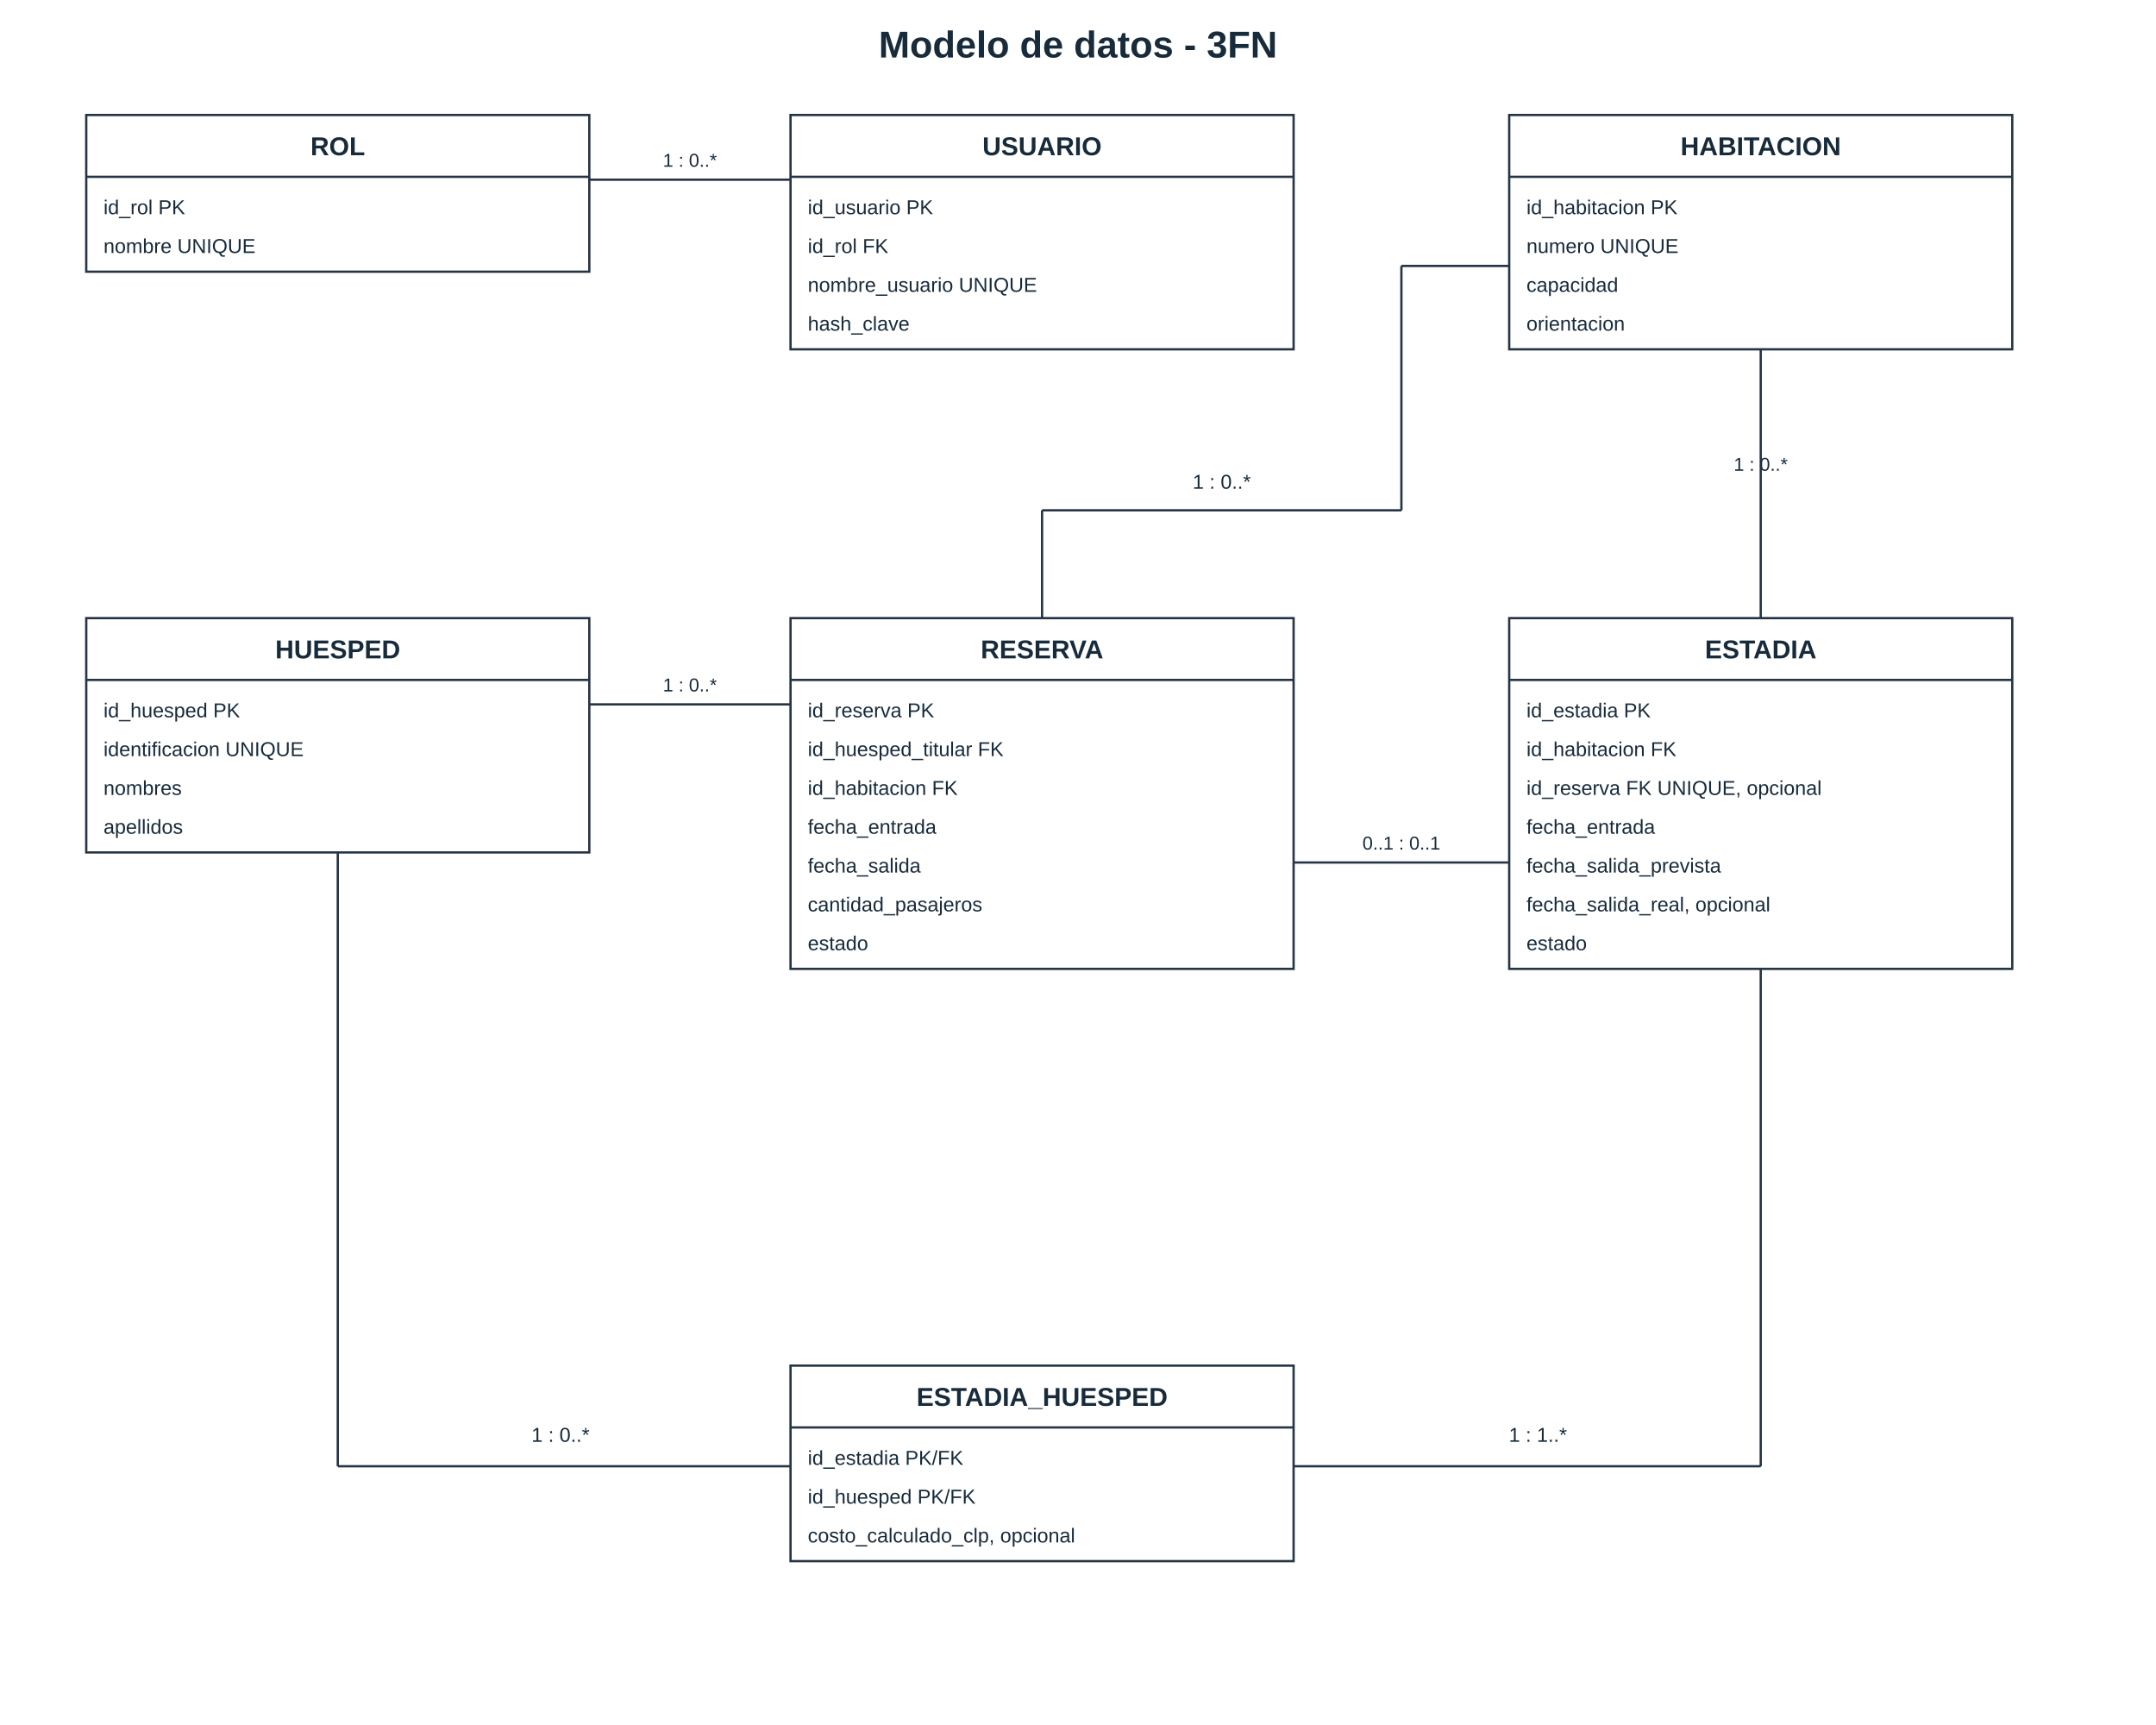
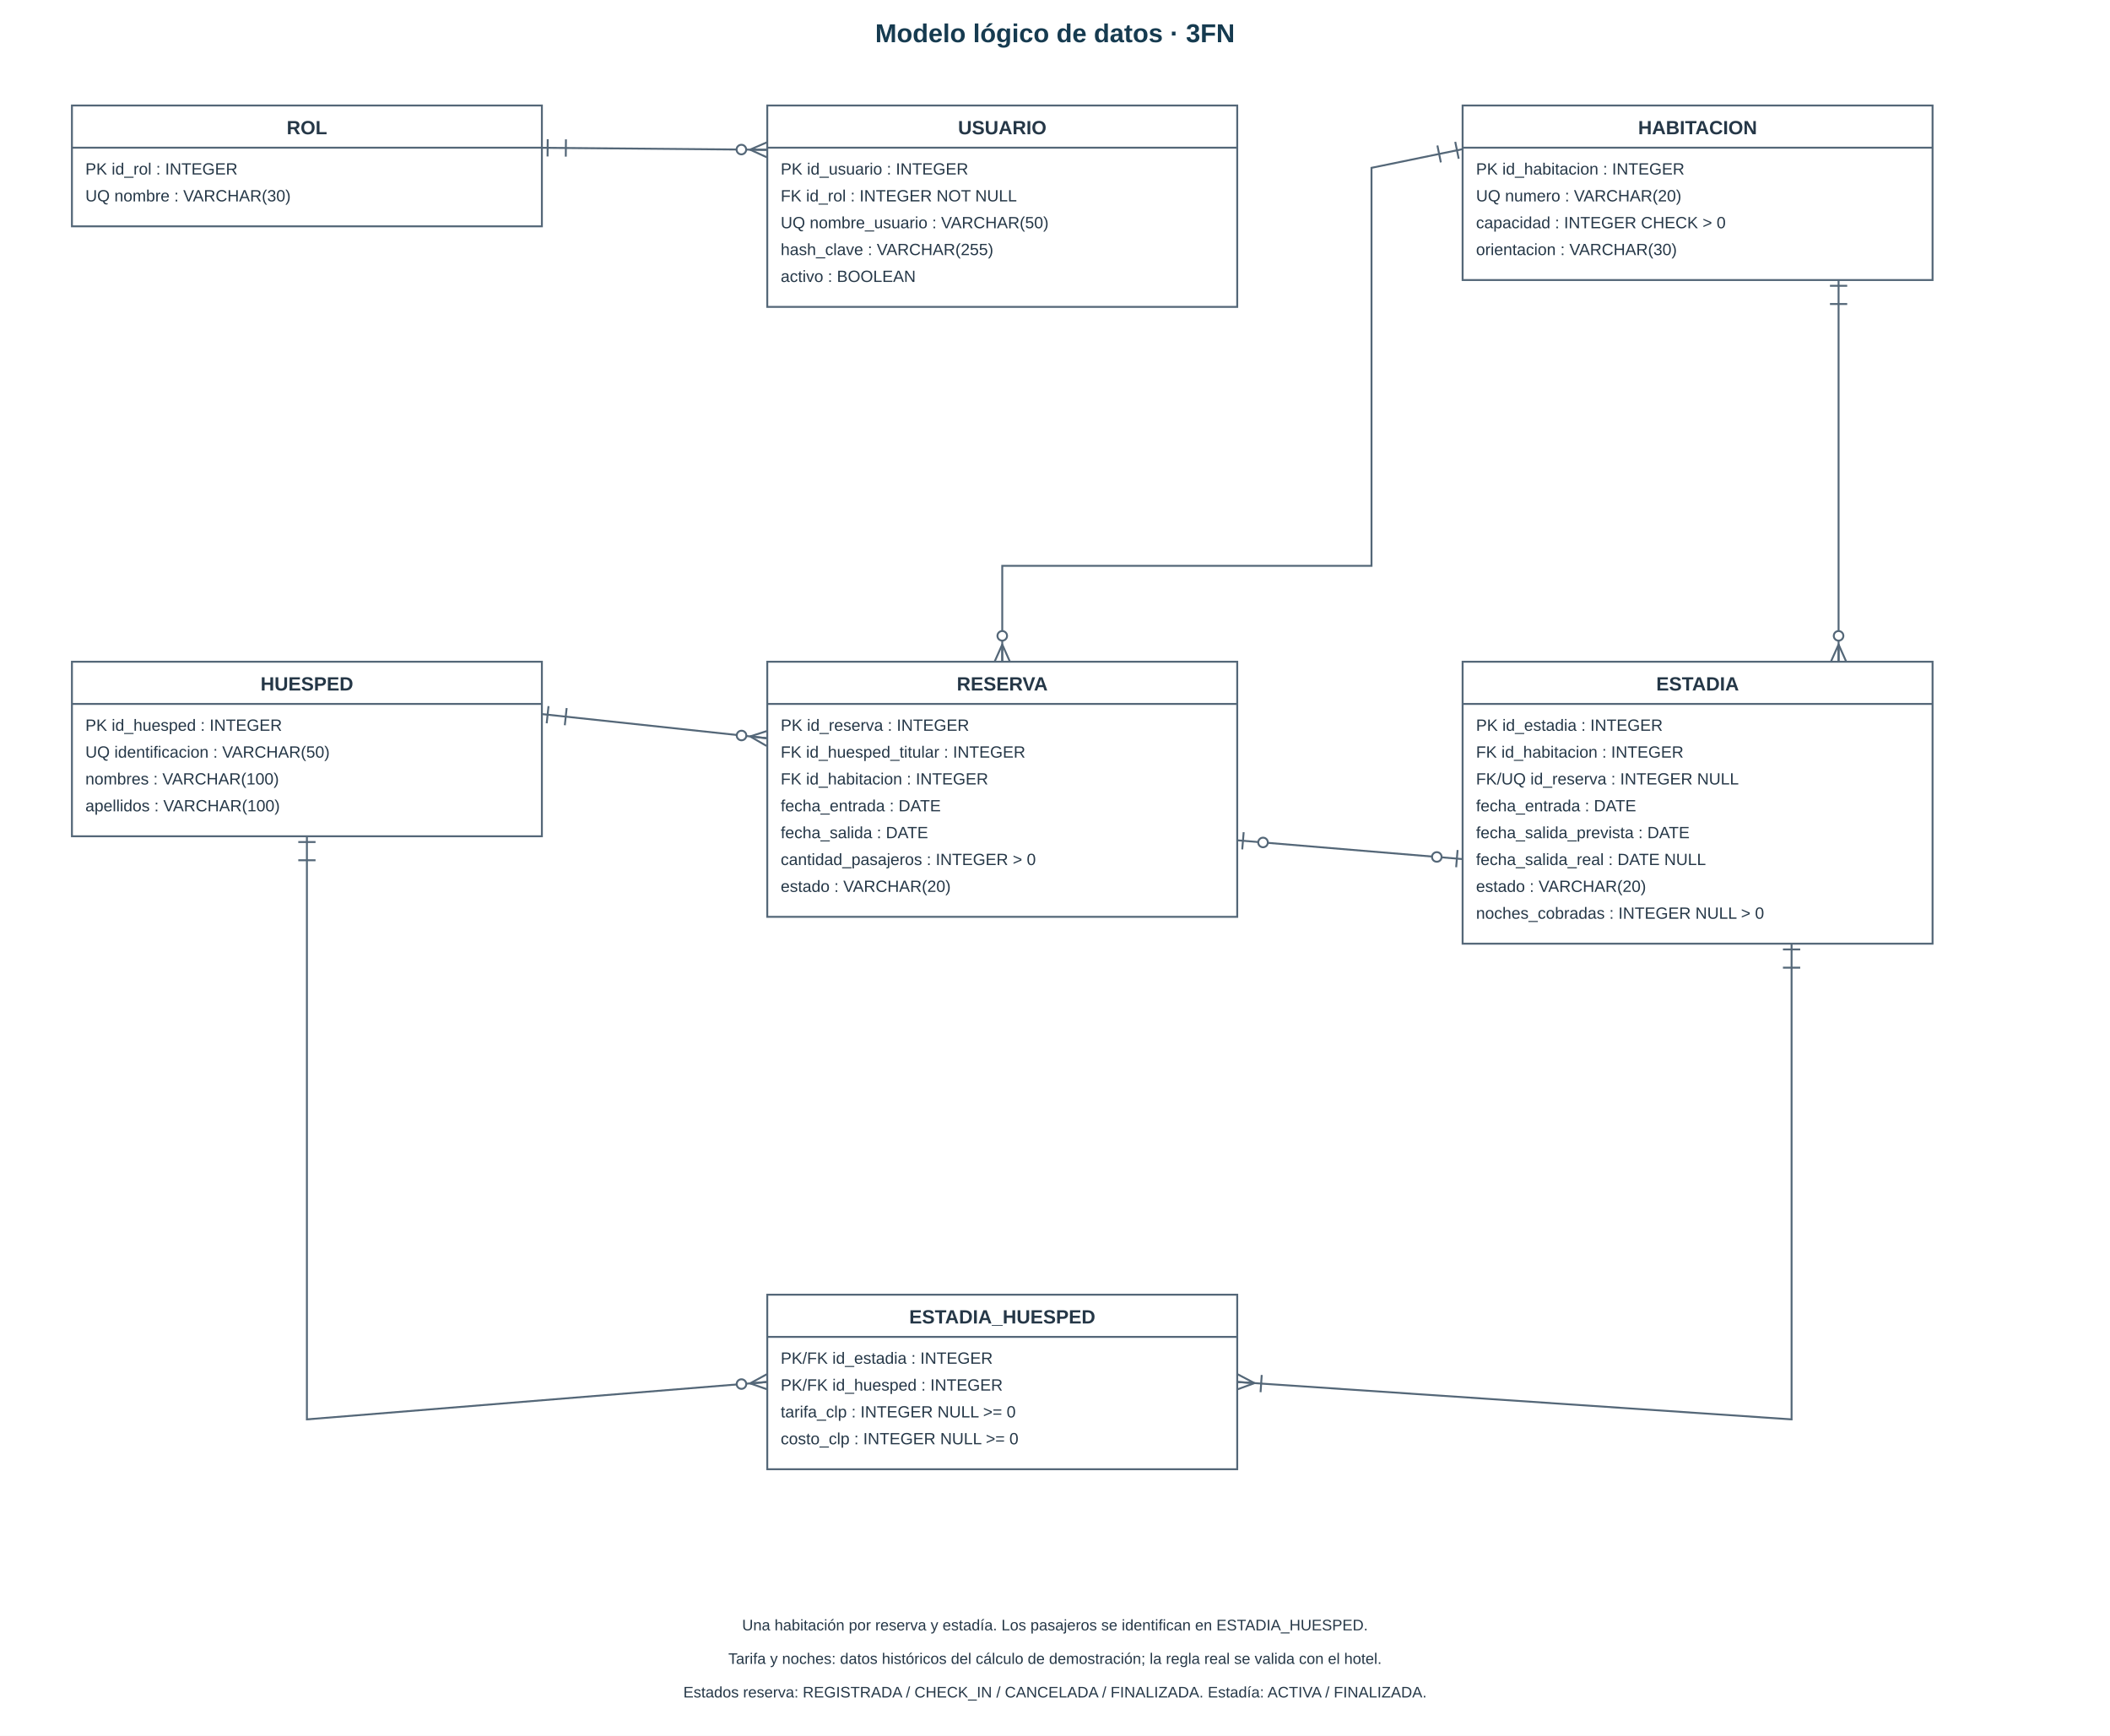
- <svg xmlns="http://www.w3.org/2000/svg" width="1500" height="1200" viewBox="0 0 1500 1200">
-   <defs>
-     <marker id="arrow" markerWidth="10" markerHeight="10" refX="9" refY="5" orient="auto">
-       <path d="M1,1 L9,5 L1,9" fill="none" stroke="#263545" />
-     </marker>
-   </defs>
+ <svg xmlns="http://www.w3.org/2000/svg" width="2200" height="1810" viewBox="0 0 2200 1810">
  <rect width="100%" height="100%" fill="white" />
-   <g font-family="Arial, sans-serif" fill="#182b3b">
-     <text x="750" y="40" font-size="26" text-anchor="middle" font-weight="bold">Modelo de datos - 3FN</text>
-     <rect x="60" y="80" width="350" height="109" fill="#ffffff" stroke="#263545" stroke-width="1.6" />
-     <text x="235" y="108" font-size="18" text-anchor="middle" font-weight="bold">ROL</text>
-     <path d="M60,123 L410,123" fill="none" stroke="#263545" stroke-width="1.6" />
-     <text x="72" y="149" font-size="14" text-anchor="start" font-weight="normal">id_rol PK</text>
-     <text x="72" y="176" font-size="14" text-anchor="start" font-weight="normal">nombre UNIQUE</text>
-     <rect x="550" y="80" width="350" height="163" fill="#ffffff" stroke="#263545" stroke-width="1.6" />
-     <text x="725" y="108" font-size="18" text-anchor="middle" font-weight="bold">USUARIO</text>
-     <path d="M550,123 L900,123" fill="none" stroke="#263545" stroke-width="1.6" />
-     <text x="562" y="149" font-size="14" text-anchor="start" font-weight="normal">id_usuario PK</text>
-     <text x="562" y="176" font-size="14" text-anchor="start" font-weight="normal">id_rol FK</text>
-     <text x="562" y="203" font-size="14" text-anchor="start" font-weight="normal">nombre_usuario UNIQUE</text>
-     <text x="562" y="230" font-size="14" text-anchor="start" font-weight="normal">hash_clave</text>
-     <rect x="1050" y="80" width="350" height="163" fill="#ffffff" stroke="#263545" stroke-width="1.6" />
-     <text x="1225" y="108" font-size="18" text-anchor="middle" font-weight="bold">HABITACION</text>
-     <path d="M1050,123 L1400,123" fill="none" stroke="#263545" stroke-width="1.6" />
-     <text x="1062" y="149" font-size="14" text-anchor="start" font-weight="normal">id_habitacion PK</text>
-     <text x="1062" y="176" font-size="14" text-anchor="start" font-weight="normal">numero UNIQUE</text>
-     <text x="1062" y="203" font-size="14" text-anchor="start" font-weight="normal">capacidad</text>
-     <text x="1062" y="230" font-size="14" text-anchor="start" font-weight="normal">orientacion</text>
-     <rect x="60" y="430" width="350" height="163" fill="#ffffff" stroke="#263545" stroke-width="1.6" />
-     <text x="235" y="458" font-size="18" text-anchor="middle" font-weight="bold">HUESPED</text>
-     <path d="M60,473 L410,473" fill="none" stroke="#263545" stroke-width="1.6" />
-     <text x="72" y="499" font-size="14" text-anchor="start" font-weight="normal">id_huesped PK</text>
-     <text x="72" y="526" font-size="14" text-anchor="start" font-weight="normal">identificacion UNIQUE</text>
-     <text x="72" y="553" font-size="14" text-anchor="start" font-weight="normal">nombres</text>
-     <text x="72" y="580" font-size="14" text-anchor="start" font-weight="normal">apellidos</text>
-     <rect x="550" y="430" width="350" height="244" fill="#ffffff" stroke="#263545" stroke-width="1.6" />
-     <text x="725" y="458" font-size="18" text-anchor="middle" font-weight="bold">RESERVA</text>
-     <path d="M550,473 L900,473" fill="none" stroke="#263545" stroke-width="1.6" />
-     <text x="562" y="499" font-size="14" text-anchor="start" font-weight="normal">id_reserva PK</text>
-     <text x="562" y="526" font-size="14" text-anchor="start" font-weight="normal">id_huesped_titular FK</text>
-     <text x="562" y="553" font-size="14" text-anchor="start" font-weight="normal">id_habitacion FK</text>
-     <text x="562" y="580" font-size="14" text-anchor="start" font-weight="normal">fecha_entrada</text>
-     <text x="562" y="607" font-size="14" text-anchor="start" font-weight="normal">fecha_salida</text>
-     <text x="562" y="634" font-size="14" text-anchor="start" font-weight="normal">cantidad_pasajeros</text>
-     <text x="562" y="661" font-size="14" text-anchor="start" font-weight="normal">estado</text>
-     <rect x="1050" y="430" width="350" height="244" fill="#ffffff" stroke="#263545" stroke-width="1.6" />
-     <text x="1225" y="458" font-size="18" text-anchor="middle" font-weight="bold">ESTADIA</text>
-     <path d="M1050,473 L1400,473" fill="none" stroke="#263545" stroke-width="1.6" />
-     <text x="1062" y="499" font-size="14" text-anchor="start" font-weight="normal">id_estadia PK</text>
-     <text x="1062" y="526" font-size="14" text-anchor="start" font-weight="normal">id_habitacion FK</text>
-     <text x="1062" y="553" font-size="14" text-anchor="start" font-weight="normal">id_reserva FK UNIQUE, opcional</text>
-     <text x="1062" y="580" font-size="14" text-anchor="start" font-weight="normal">fecha_entrada</text>
-     <text x="1062" y="607" font-size="14" text-anchor="start" font-weight="normal">fecha_salida_prevista</text>
-     <text x="1062" y="634" font-size="14" text-anchor="start" font-weight="normal">fecha_salida_real, opcional</text>
-     <text x="1062" y="661" font-size="14" text-anchor="start" font-weight="normal">estado</text>
-     <rect x="550" y="950" width="350" height="136" fill="#ffffff" stroke="#263545" stroke-width="1.6" />
-     <text x="725" y="978" font-size="18" text-anchor="middle" font-weight="bold">ESTADIA_HUESPED</text>
-     <path d="M550,993 L900,993" fill="none" stroke="#263545" stroke-width="1.6" />
-     <text x="562" y="1019" font-size="14" text-anchor="start" font-weight="normal">id_estadia PK/FK</text>
-     <text x="562" y="1046" font-size="14" text-anchor="start" font-weight="normal">id_huesped PK/FK</text>
-     <text x="562" y="1073" font-size="14" text-anchor="start" font-weight="normal">costo_calculado_clp, opcional</text>
-     <path d="M410,125 L550,125" fill="none" stroke="#263545" stroke-width="1.6" />
-     <text x="480.0" y="116.0" font-size="13" text-anchor="middle" font-weight="normal">1 : 0..*</text>
-     <path d="M1050,185 L975,185" fill="none" stroke="#263545" stroke-width="1.6" />
-     <path d="M975,185 L975,355" fill="none" stroke="#263545" stroke-width="1.6" />
-     <path d="M975,355 L725,355" fill="none" stroke="#263545" stroke-width="1.6" />
-     <path d="M725,355 L725,430" fill="none" stroke="#263545" stroke-width="1.6" />
-     <text x="850" y="340" font-size="14" text-anchor="middle" font-weight="normal">1 : 0..*</text>
-     <path d="M1225,243 L1225,430" fill="none" stroke="#263545" stroke-width="1.6" />
-     <text x="1225.0" y="327.5" font-size="13" text-anchor="middle" font-weight="normal">1 : 0..*</text>
-     <path d="M410,490 L550,490" fill="none" stroke="#263545" stroke-width="1.6" />
-     <text x="480.0" y="481.0" font-size="13" text-anchor="middle" font-weight="normal">1 : 0..*</text>
-     <path d="M900,600 L1050,600" fill="none" stroke="#263545" stroke-width="1.6" />
-     <text x="975.0" y="591.0" font-size="13" text-anchor="middle" font-weight="normal">0..1 : 0..1</text>
-     <path d="M235,593 L235,1020" fill="none" stroke="#263545" stroke-width="1.6" />
-     <path d="M235,1020 L550,1020" fill="none" stroke="#263545" stroke-width="1.6" />
-     <text x="390" y="1003" font-size="14" text-anchor="middle" font-weight="normal">1 : 0..*</text>
-     <path d="M1225,674 L1225,1020" fill="none" stroke="#263545" stroke-width="1.6" />
-     <path d="M1225,1020 L900,1020" fill="none" stroke="#263545" stroke-width="1.6" />
-     <text x="1070" y="1003" font-size="14" text-anchor="middle" font-weight="normal">1 : 1..*</text>
+   <g font-family="Arial,sans-serif">
+     <text x="1100.0" y="44" font-size="27" text-anchor="middle" fill="#163b50" font-weight="bold">Modelo lógico de datos · 3FN</text>
+     <path d="M565,154.1 L800,156.2" fill="none" stroke="#546778" stroke-width="2" />
+     <path d="M571.08,145.154 L570.919,163.153" fill="none" stroke="#546778" stroke-width="2" />
+     <path d="M590.079,145.324 L589.919,163.323" fill="none" stroke="#546778" stroke-width="2" />
+     <path d="M782.001,156.039 L799.929,164.2" fill="none" stroke="#546778" stroke-width="2" />
+     <path d="M782.001,156.039 L800,156.2" fill="none" stroke="#546778" stroke-width="2" />
+     <path d="M782.001,156.039 L800.071,148.2" fill="none" stroke="#546778" stroke-width="2" />
+     <ellipse cx="773.001" cy="155.959" rx="5.0" ry="5.0" fill="#ffffff" stroke="#546778" stroke-width="2" />
+     <path d="M1917.0,292 L1917.0,690" fill="none" stroke="#546778" stroke-width="2" />
+     <path d="M1926.0,298.0 L1908.0,298.0" fill="none" stroke="#546778" stroke-width="2" />
+     <path d="M1926.0,317.0 L1908.0,317.0" fill="none" stroke="#546778" stroke-width="2" />
+     <path d="M1917.0,672.0 L1909.0,690.0" fill="none" stroke="#546778" stroke-width="2" />
+     <path d="M1917.0,672.0 L1917.0,690" fill="none" stroke="#546778" stroke-width="2" />
+     <path d="M1917.0,672.0 L1925.0,690.0" fill="none" stroke="#546778" stroke-width="2" />
+     <ellipse cx="1917.0" cy="663.0" rx="5.0" ry="5.0" fill="#ffffff" stroke="#546778" stroke-width="2" />
+     <path d="M1525,155.5 L1430,175 L1430,590 L1045,590 L1045.0,690" fill="none" stroke="#546778" stroke-width="2" />
+     <path d="M1520.932,165.523 L1517.313,147.89" fill="none" stroke="#546778" stroke-width="2" />
+     <path d="M1502.32,169.343 L1498.701,151.711" fill="none" stroke="#546778" stroke-width="2" />
+     <path d="M1045.0,672.0 L1037.0,690.0" fill="none" stroke="#546778" stroke-width="2" />
+     <path d="M1045.0,672.0 L1045.0,690" fill="none" stroke="#546778" stroke-width="2" />
+     <path d="M1045.0,672.0 L1053.0,690.0" fill="none" stroke="#546778" stroke-width="2" />
+     <ellipse cx="1045.0" cy="663.0" rx="5.0" ry="5.0" fill="#ffffff" stroke="#546778" stroke-width="2" />
+     <path d="M565,744.6 L800,769.8" fill="none" stroke="#546778" stroke-width="2" />
+     <path d="M571.925,736.291 L570.006,754.188" fill="none" stroke="#546778" stroke-width="2" />
+     <path d="M590.817,738.317 L588.898,756.214" fill="none" stroke="#546778" stroke-width="2" />
+     <path d="M782.103,767.881 L799.147,777.754" fill="none" stroke="#546778" stroke-width="2" />
+     <path d="M782.103,767.881 L800,769.8" fill="none" stroke="#546778" stroke-width="2" />
+     <path d="M782.103,767.881 L800.853,761.846" fill="none" stroke="#546778" stroke-width="2" />
+     <ellipse cx="773.154" cy="766.921" rx="5.0" ry="5.0" fill="#ffffff" stroke="#546778" stroke-width="2" />
+     <path d="M1290,876.2 L1525,895.8" fill="none" stroke="#546778" stroke-width="2" />
+     <path d="M1296.727,867.73 L1295.231,885.668" fill="none" stroke="#546778" stroke-width="2" />
+     <ellipse cx="1316.907" cy="878.444" rx="5.0" ry="5.0" fill="#ffffff" stroke="#546778" stroke-width="2" />
+     <path d="M1518.273,904.27 L1519.769,886.332" fill="none" stroke="#546778" stroke-width="2" />
+     <ellipse cx="1498.093" cy="893.556" rx="5.0" ry="5.0" fill="#ffffff" stroke="#546778" stroke-width="2" />
+     <path d="M320.0,872 L320,1480 L800,1441.0" fill="none" stroke="#546778" stroke-width="2" />
+     <path d="M329.0,878.0 L311.0,878.0" fill="none" stroke="#546778" stroke-width="2" />
+     <path d="M329.0,897.0 L311.0,897.0" fill="none" stroke="#546778" stroke-width="2" />
+     <path d="M782.059,1442.458 L800.648,1448.974" fill="none" stroke="#546778" stroke-width="2" />
+     <path d="M782.059,1442.458 L800,1441.0" fill="none" stroke="#546778" stroke-width="2" />
+     <path d="M782.059,1442.458 L799.352,1433.026" fill="none" stroke="#546778" stroke-width="2" />
+     <ellipse cx="773.089" cy="1443.187" rx="5.0" ry="5.0" fill="#ffffff" stroke="#546778" stroke-width="2" />
+     <path d="M1868.0,984 L1868,1480 L1290,1441.0" fill="none" stroke="#546778" stroke-width="2" />
+     <path d="M1877.0,990.0 L1859.0,990.0" fill="none" stroke="#546778" stroke-width="2" />
+     <path d="M1877.0,1009.0 L1859.0,1009.0" fill="none" stroke="#546778" stroke-width="2" />
+     <path d="M1307.959,1442.212 L1290.539,1433.018" fill="none" stroke="#546778" stroke-width="2" />
+     <path d="M1307.959,1442.212 L1290,1441.0" fill="none" stroke="#546778" stroke-width="2" />
+     <path d="M1307.959,1442.212 L1289.461,1448.982" fill="none" stroke="#546778" stroke-width="2" />
+     <path d="M1315.549,1433.703 L1314.337,1451.663" fill="none" stroke="#546778" stroke-width="2" />
+     <path d="M75,110 L565,110 L565,236 L75,236 Z" fill="#ffffff" stroke="#546778" stroke-width="2" />
+     <path d="M75,154 L565,154" fill="none" stroke="#546778" stroke-width="2" />
+     <text x="320.0" y="140" font-size="20" text-anchor="middle" fill="#253747" font-weight="bold">ROL</text>
+     <text x="89" y="182" font-size="17" text-anchor="start" fill="#253747" font-weight="normal">PK id_rol : INTEGER</text>
+     <text x="89" y="210" font-size="17" text-anchor="start" fill="#253747" font-weight="normal">UQ nombre : VARCHAR(30)</text>
+     <path d="M800,110 L1290,110 L1290,320 L800,320 Z" fill="#ffffff" stroke="#546778" stroke-width="2" />
+     <path d="M800,154 L1290,154" fill="none" stroke="#546778" stroke-width="2" />
+     <text x="1045.0" y="140" font-size="20" text-anchor="middle" fill="#253747" font-weight="bold">USUARIO</text>
+     <text x="814" y="182" font-size="17" text-anchor="start" fill="#253747" font-weight="normal">PK id_usuario : INTEGER</text>
+     <text x="814" y="210" font-size="17" text-anchor="start" fill="#253747" font-weight="normal">FK id_rol : INTEGER NOT NULL</text>
+     <text x="814" y="238" font-size="17" text-anchor="start" fill="#253747" font-weight="normal">UQ nombre_usuario : VARCHAR(50)</text>
+     <text x="814" y="266" font-size="17" text-anchor="start" fill="#253747" font-weight="normal">hash_clave : VARCHAR(255)</text>
+     <text x="814" y="294" font-size="17" text-anchor="start" fill="#253747" font-weight="normal">activo : BOOLEAN</text>
+     <path d="M1525,110 L2015,110 L2015,292 L1525,292 Z" fill="#ffffff" stroke="#546778" stroke-width="2" />
+     <path d="M1525,154 L2015,154" fill="none" stroke="#546778" stroke-width="2" />
+     <text x="1770.0" y="140" font-size="20" text-anchor="middle" fill="#253747" font-weight="bold">HABITACION</text>
+     <text x="1539" y="182" font-size="17" text-anchor="start" fill="#253747" font-weight="normal">PK id_habitacion : INTEGER</text>
+     <text x="1539" y="210" font-size="17" text-anchor="start" fill="#253747" font-weight="normal">UQ numero : VARCHAR(20)</text>
+     <text x="1539" y="238" font-size="17" text-anchor="start" fill="#253747" font-weight="normal">capacidad : INTEGER CHECK &gt; 0</text>
+     <text x="1539" y="266" font-size="17" text-anchor="start" fill="#253747" font-weight="normal">orientacion : VARCHAR(30)</text>
+     <path d="M75,690 L565,690 L565,872 L75,872 Z" fill="#ffffff" stroke="#546778" stroke-width="2" />
+     <path d="M75,734 L565,734" fill="none" stroke="#546778" stroke-width="2" />
+     <text x="320.0" y="720" font-size="20" text-anchor="middle" fill="#253747" font-weight="bold">HUESPED</text>
+     <text x="89" y="762" font-size="17" text-anchor="start" fill="#253747" font-weight="normal">PK id_huesped : INTEGER</text>
+     <text x="89" y="790" font-size="17" text-anchor="start" fill="#253747" font-weight="normal">UQ identificacion : VARCHAR(50)</text>
+     <text x="89" y="818" font-size="17" text-anchor="start" fill="#253747" font-weight="normal">nombres : VARCHAR(100)</text>
+     <text x="89" y="846" font-size="17" text-anchor="start" fill="#253747" font-weight="normal">apellidos : VARCHAR(100)</text>
+     <path d="M800,690 L1290,690 L1290,956 L800,956 Z" fill="#ffffff" stroke="#546778" stroke-width="2" />
+     <path d="M800,734 L1290,734" fill="none" stroke="#546778" stroke-width="2" />
+     <text x="1045.0" y="720" font-size="20" text-anchor="middle" fill="#253747" font-weight="bold">RESERVA</text>
+     <text x="814" y="762" font-size="17" text-anchor="start" fill="#253747" font-weight="normal">PK id_reserva : INTEGER</text>
+     <text x="814" y="790" font-size="17" text-anchor="start" fill="#253747" font-weight="normal">FK id_huesped_titular : INTEGER</text>
+     <text x="814" y="818" font-size="17" text-anchor="start" fill="#253747" font-weight="normal">FK id_habitacion : INTEGER</text>
+     <text x="814" y="846" font-size="17" text-anchor="start" fill="#253747" font-weight="normal">fecha_entrada : DATE</text>
+     <text x="814" y="874" font-size="17" text-anchor="start" fill="#253747" font-weight="normal">fecha_salida : DATE</text>
+     <text x="814" y="902" font-size="17" text-anchor="start" fill="#253747" font-weight="normal">cantidad_pasajeros : INTEGER &gt; 0</text>
+     <text x="814" y="930" font-size="17" text-anchor="start" fill="#253747" font-weight="normal">estado : VARCHAR(20)</text>
+     <path d="M1525,690 L2015,690 L2015,984 L1525,984 Z" fill="#ffffff" stroke="#546778" stroke-width="2" />
+     <path d="M1525,734 L2015,734" fill="none" stroke="#546778" stroke-width="2" />
+     <text x="1770.0" y="720" font-size="20" text-anchor="middle" fill="#253747" font-weight="bold">ESTADIA</text>
+     <text x="1539" y="762" font-size="17" text-anchor="start" fill="#253747" font-weight="normal">PK id_estadia : INTEGER</text>
+     <text x="1539" y="790" font-size="17" text-anchor="start" fill="#253747" font-weight="normal">FK id_habitacion : INTEGER</text>
+     <text x="1539" y="818" font-size="17" text-anchor="start" fill="#253747" font-weight="normal">FK/UQ id_reserva : INTEGER NULL</text>
+     <text x="1539" y="846" font-size="17" text-anchor="start" fill="#253747" font-weight="normal">fecha_entrada : DATE</text>
+     <text x="1539" y="874" font-size="17" text-anchor="start" fill="#253747" font-weight="normal">fecha_salida_prevista : DATE</text>
+     <text x="1539" y="902" font-size="17" text-anchor="start" fill="#253747" font-weight="normal">fecha_salida_real : DATE NULL</text>
+     <text x="1539" y="930" font-size="17" text-anchor="start" fill="#253747" font-weight="normal">estado : VARCHAR(20)</text>
+     <text x="1539" y="958" font-size="17" text-anchor="start" fill="#253747" font-weight="normal">noches_cobradas : INTEGER NULL &gt; 0</text>
+     <path d="M800,1350 L1290,1350 L1290,1532 L800,1532 Z" fill="#ffffff" stroke="#546778" stroke-width="2" />
+     <path d="M800,1394 L1290,1394" fill="none" stroke="#546778" stroke-width="2" />
+     <text x="1045.0" y="1380" font-size="20" text-anchor="middle" fill="#253747" font-weight="bold">ESTADIA_HUESPED</text>
+     <text x="814" y="1422" font-size="17" text-anchor="start" fill="#253747" font-weight="normal">PK/FK id_estadia : INTEGER</text>
+     <text x="814" y="1450" font-size="17" text-anchor="start" fill="#253747" font-weight="normal">PK/FK id_huesped : INTEGER</text>
+     <text x="814" y="1478" font-size="17" text-anchor="start" fill="#253747" font-weight="normal">tarifa_clp : INTEGER NULL &gt;= 0</text>
+     <text x="814" y="1506" font-size="17" text-anchor="start" fill="#253747" font-weight="normal">costo_clp : INTEGER NULL &gt;= 0</text>
+     <text x="1100" y="1700" font-size="16" text-anchor="middle" fill="#253747" font-weight="normal">Una habitación por reserva y estadía. Los pasajeros se identifican en ESTADIA_HUESPED.</text>
+     <text x="1100" y="1735" font-size="16" text-anchor="middle" fill="#253747" font-weight="normal">Tarifa y noches: datos históricos del cálculo de demostración; la regla real se valida con el hotel.</text>
+     <text x="1100" y="1770" font-size="16" text-anchor="middle" fill="#253747" font-weight="normal">Estados reserva: REGISTRADA / CHECK_IN / CANCELADA / FINALIZADA. Estadía: ACTIVA / FINALIZADA.</text>
  </g>
</svg>
